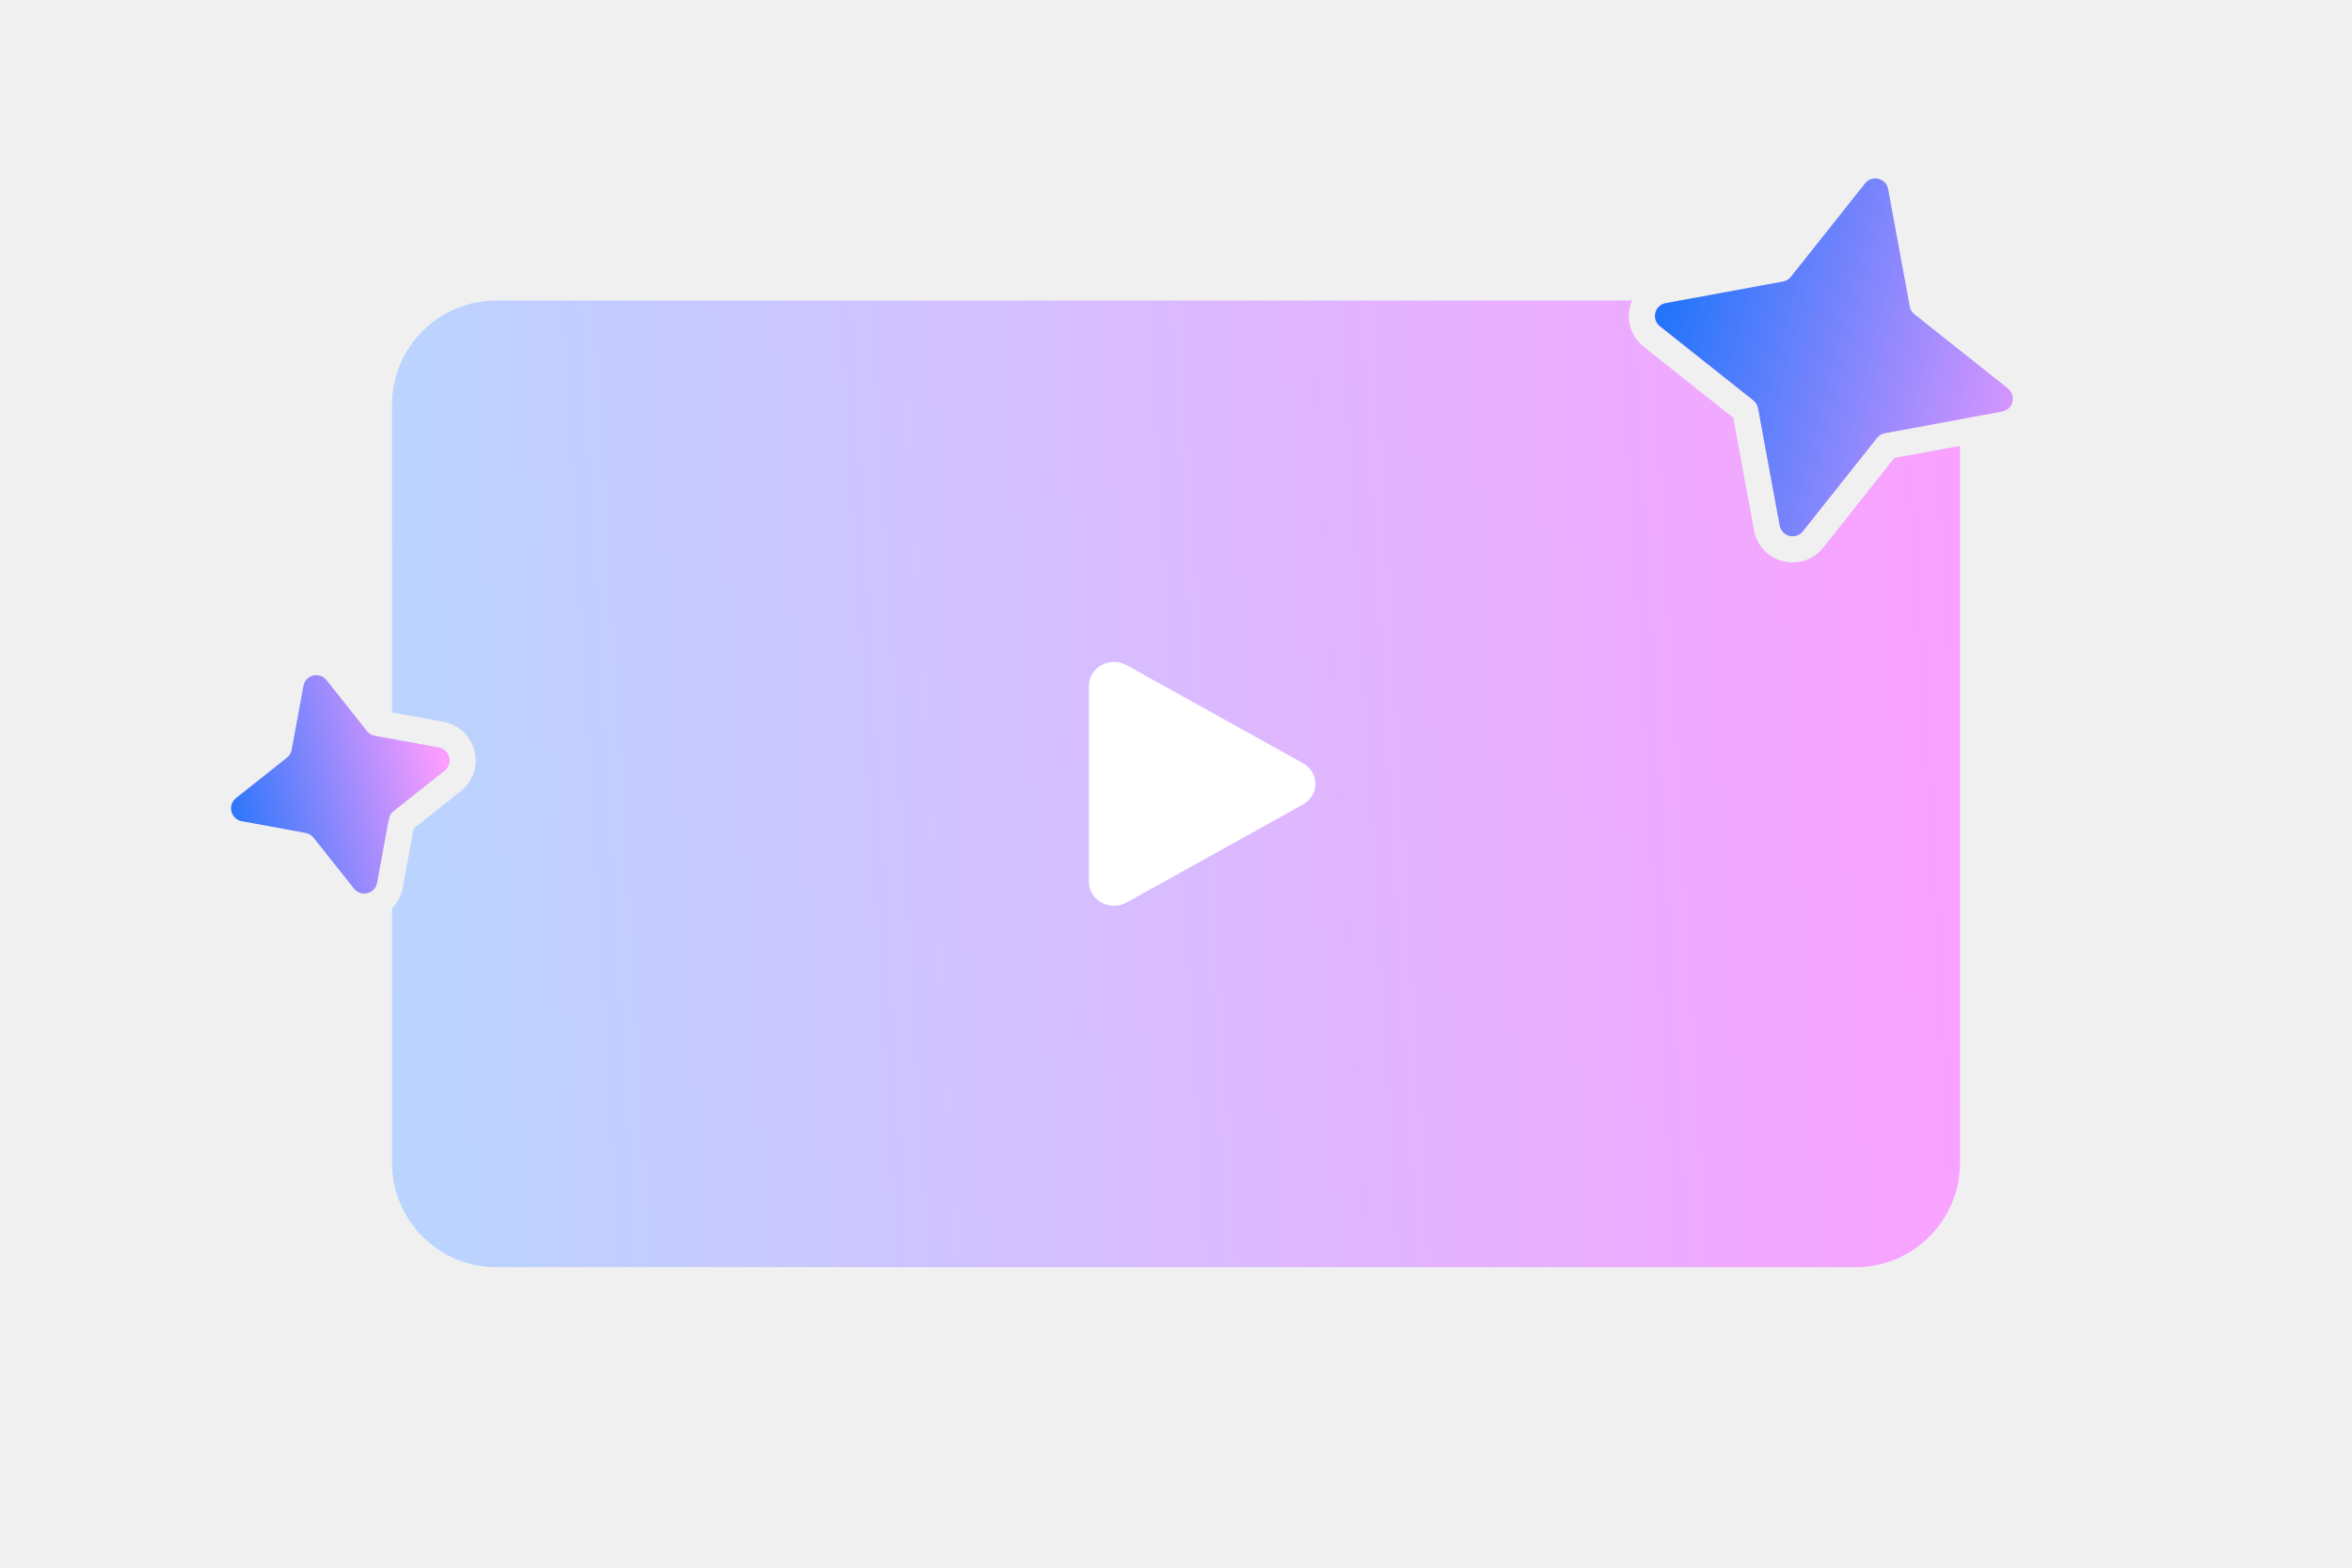
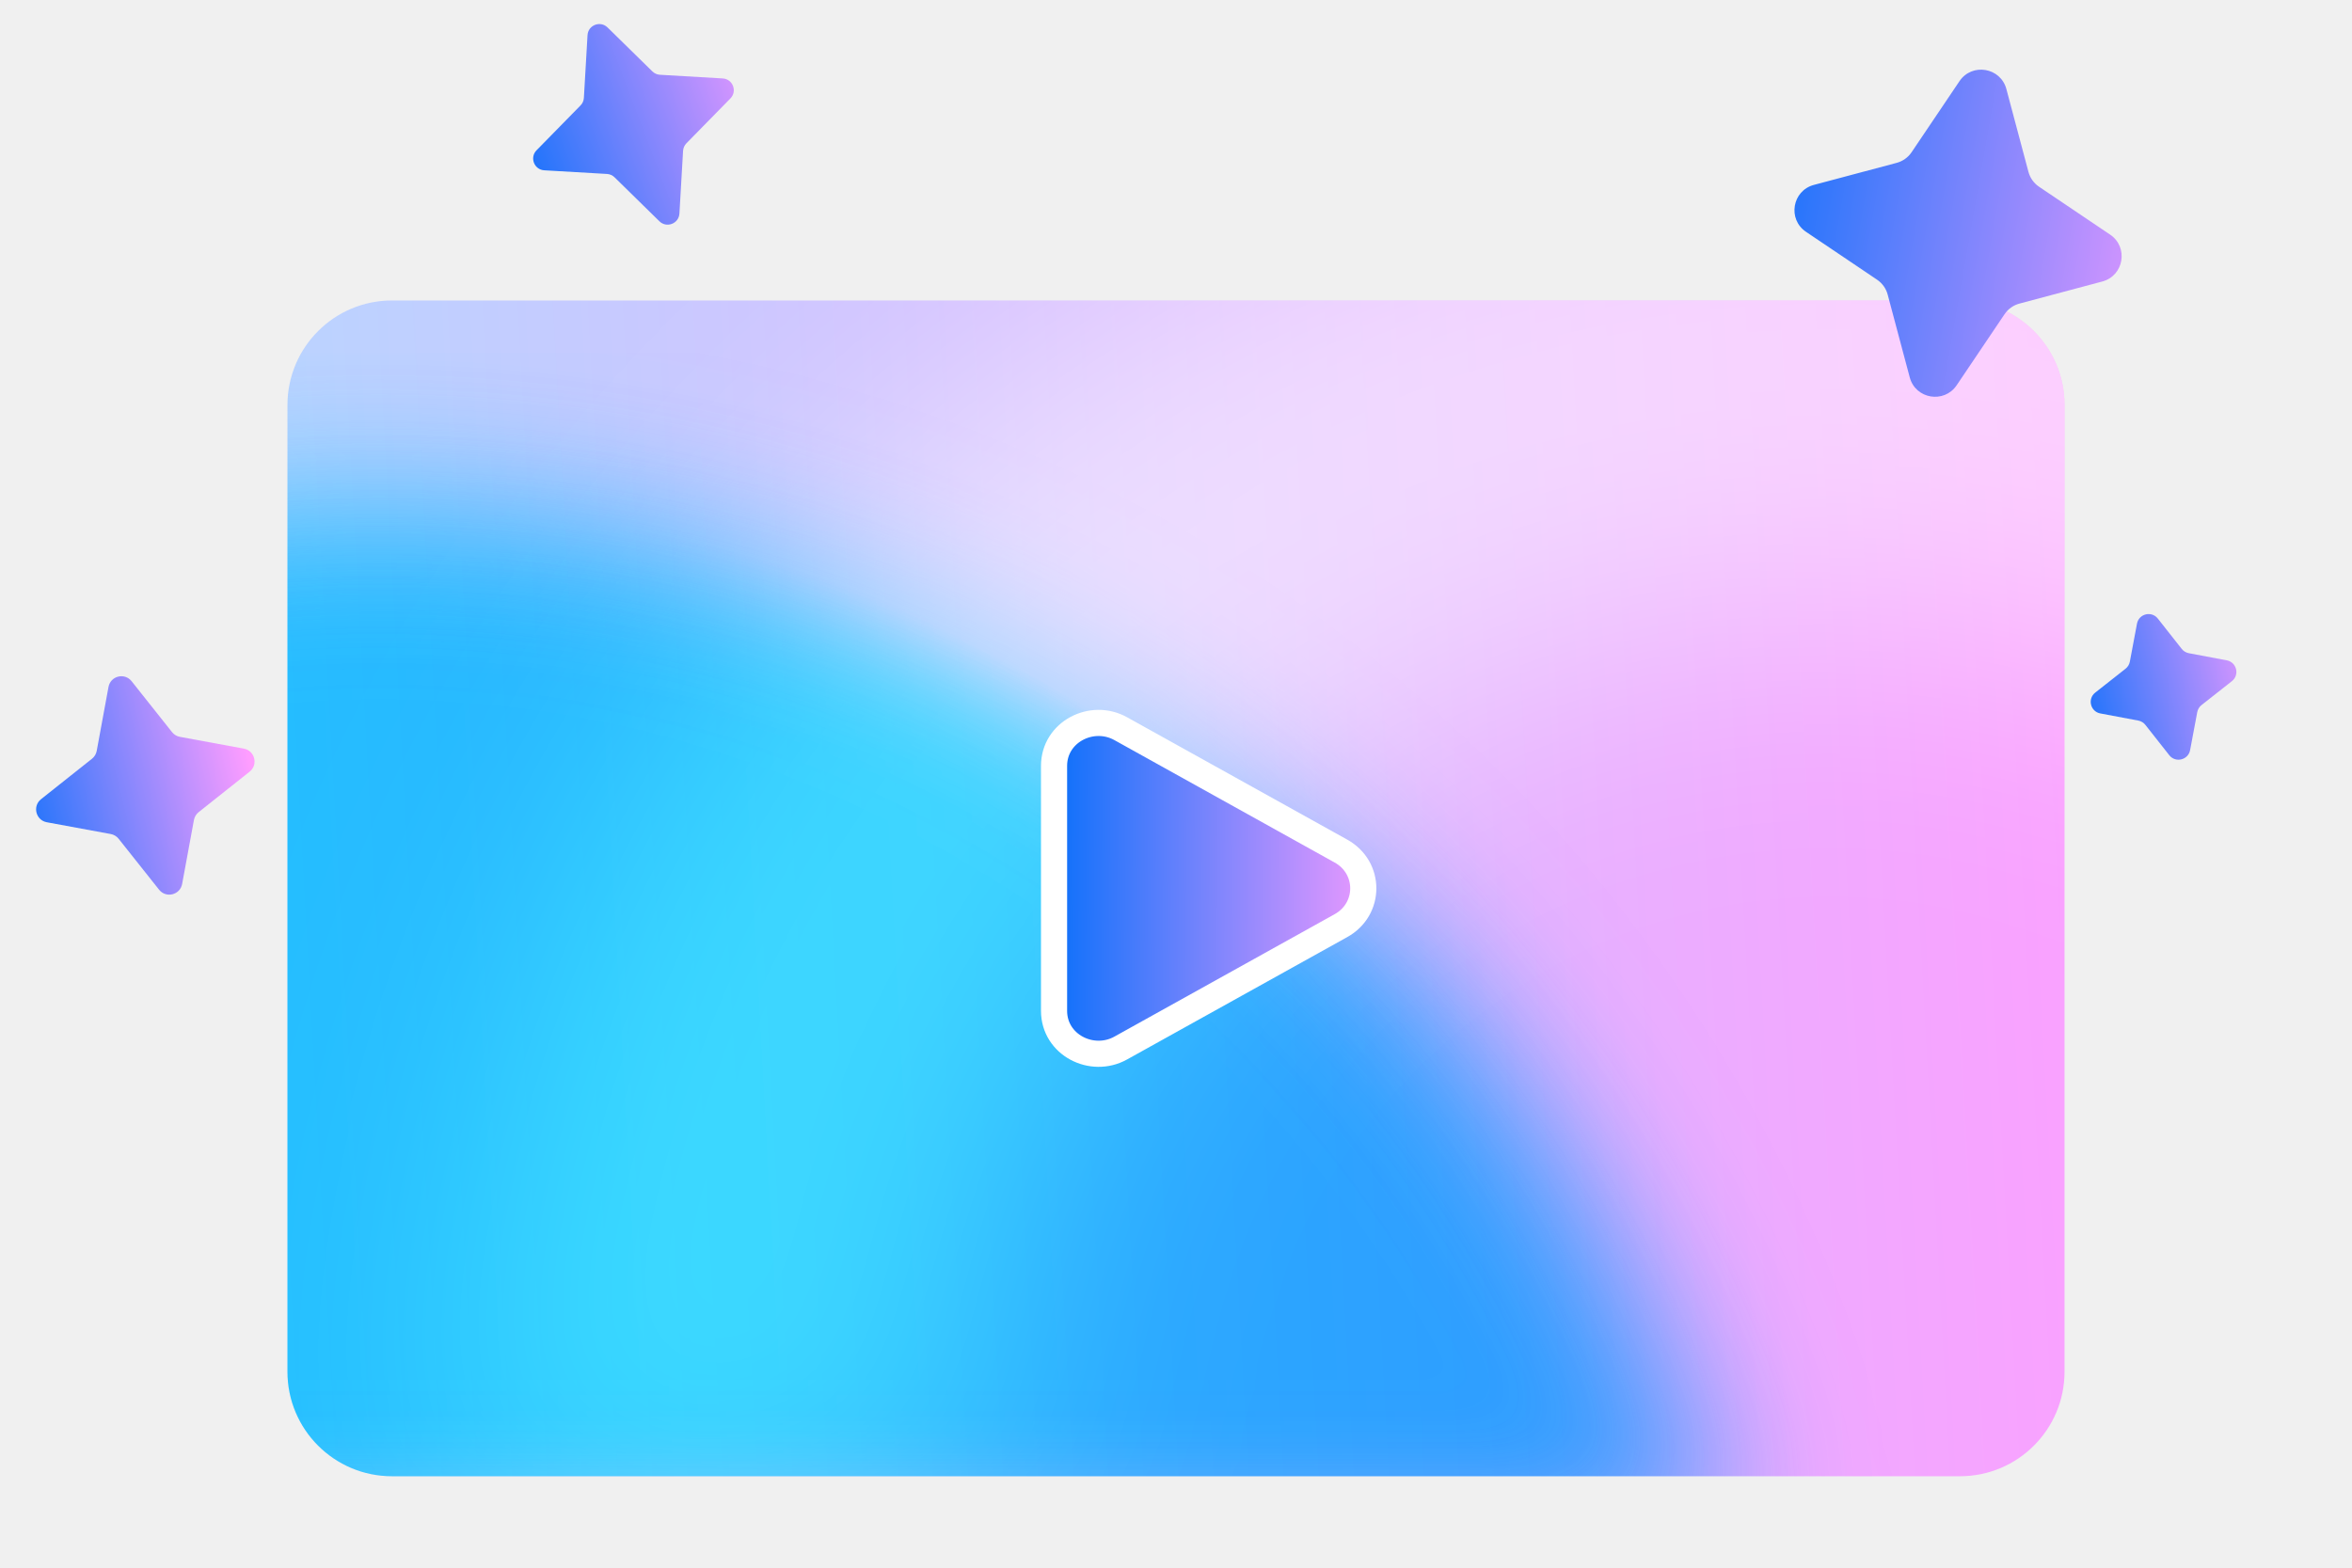
<svg xmlns="http://www.w3.org/2000/svg" width="180" height="120" viewBox="0 0 180 120" fill="none">
-   <path fill-rule="evenodd" clip-rule="evenodd" d="M125.792 26.536L132.649 31.98L134.237 40.59C134.703 43.123 137.935 43.929 139.536 41.912L144.98 35.054L150 34.129V89C150 93.418 146.418 97 142 97H38C33.582 97 30 93.418 30 89V69.527C30.407 69.124 30.706 68.589 30.825 67.942L31.66 63.417L35.264 60.556C37.281 58.954 36.475 55.722 33.943 55.256L30 54.529V31C30 26.582 33.582 23 38 23H124.901C124.406 24.162 124.634 25.618 125.792 26.536ZM128.579 23L127.476 23.203C126.632 23.359 126.363 24.436 127.035 24.97L134.187 30.647C134.376 30.797 134.504 31.011 134.548 31.249L136.203 40.228C136.359 41.072 137.436 41.341 137.97 40.668L143.647 33.517C143.797 33.328 144.011 33.199 144.249 33.156L150 32.096V31C150 26.582 146.418 23 142 23H128.579ZM30.122 62.084C30.078 62.119 30.037 62.157 30 62.199V56.562L33.58 57.222C34.424 57.378 34.693 58.455 34.02 58.989L30.122 62.084Z" fill="url(#paint0_linear_8_1220)" />
-   <path d="M137.97 40.669C137.436 41.341 136.359 41.072 136.203 40.228L134.548 31.249C134.504 31.011 134.376 30.797 134.187 30.647L127.035 24.97C126.363 24.436 126.632 23.359 127.476 23.203L136.455 21.548C136.693 21.505 136.907 21.376 137.057 21.187L142.734 14.036C143.268 13.363 144.345 13.632 144.501 14.476L146.156 23.455C146.199 23.693 146.328 23.907 146.517 24.057L153.668 29.734C154.341 30.268 154.072 31.345 153.228 31.501L144.249 33.156C144.011 33.2 143.797 33.328 143.647 33.517L137.97 40.669Z" fill="url(#paint1_linear_8_1220)" />
-   <path d="M28.859 67.58C28.703 68.424 27.626 68.693 27.092 68.02L23.997 64.122C23.847 63.933 23.633 63.804 23.396 63.761L18.501 62.858C17.657 62.703 17.388 61.626 18.061 61.092L21.959 57.997C22.148 57.847 22.276 57.633 22.32 57.395L23.223 52.501C23.378 51.657 24.455 51.388 24.989 52.061L28.084 55.959C28.234 56.148 28.448 56.276 28.686 56.32L33.58 57.222C34.424 57.378 34.693 58.455 34.02 58.989L30.122 62.084C29.933 62.234 29.805 62.448 29.761 62.685L28.859 67.58Z" fill="url(#paint2_linear_8_1220)" />
-   <path d="M83.333 52.502C83.333 51.087 84.943 50.206 86.225 50.919L99.713 58.417C100.985 59.124 100.985 60.876 99.713 61.583L86.225 69.081C84.943 69.793 83.333 68.912 83.333 67.498L83.333 52.502Z" fill="white" />
+   <g clip-path="url(#clip0_31_1182)">
+     <g clip-path="url(#clip1_31_1182)">
+       <path d="M22 31C22 26.582 25.582 23 30 23H150C154.418 23 158 26.582 158 31V105C158 109.418 154.418 113 150 113H30C25.582 113 22 109.418 22 105V31Z" fill="url(#paint0_linear_31_1182)" />
+       <g style="mix-blend-mode:hard-light" opacity="0.8" filter="url(#filter0_f_31_1182)">
+         <ellipse cx="29" cy="144.5" rx="106" ry="105.5" fill="#006EFA" />
+       </g>
+       <g style="mix-blend-mode:overlay" opacity="0.5" filter="url(#filter1_f_31_1182)">
+         <path d="M226 112.5C226 159.631 187.586 198 140 198C92.414 198 54 159.631 54 112.5C54 65.369 92.414 27 140 27C187.586 27 226 65.369 226 112.5Z" stroke="white" stroke-width="40" />
+       </g>
+     </g>
+     <path d="M149.745 29.489C148.785 30.913 146.596 30.546 146.154 28.886L144.466 22.552C144.342 22.085 144.052 21.678 143.651 21.408L138.215 17.745C136.791 16.785 137.158 14.596 138.818 14.154L145.152 12.466C145.619 12.342 146.026 12.052 146.296 11.651L149.959 6.215C150.919 4.791 153.108 5.158 153.55 6.818L155.238 13.152C155.362 13.62 155.652 14.026 156.053 14.296L161.489 17.959C162.913 18.919 162.546 21.108 160.886 21.55L154.552 23.238C154.085 23.362 153.678 23.652 153.408 24.053L149.745 29.489Z" fill="url(#paint1_linear_31_1182)" />
+     <path d="M51.997 16.346C51.952 17.119 51.018 17.48 50.465 16.938L47.033 13.572C46.877 13.419 46.671 13.328 46.453 13.315L41.654 13.036C40.88 12.991 40.52 12.057 41.062 11.504L44.428 8.071C44.581 7.916 44.672 7.71 44.685 7.492L44.964 2.692C45.009 1.919 45.943 1.559 46.496 2.101L49.928 5.467C50.084 5.62 50.29 5.711 50.508 5.723L55.308 6.003C56.081 6.048 56.441 6.982 55.899 7.534L52.533 10.967C52.38 11.123 52.289 11.329 52.276 11.546L51.997 16.346Z" fill="url(#paint2_linear_31_1182)" />
+     <path d="M167.611 57.416C167.468 58.177 166.495 58.416 166.016 57.808L164.187 55.486C164.052 55.314 163.859 55.198 163.645 55.157L160.74 54.611C159.979 54.468 159.741 53.495 160.349 53.016L162.671 51.187C162.842 51.052 162.959 50.859 162.999 50.645L163.545 47.74C163.689 46.979 164.661 46.74 165.14 47.349L166.97 49.671C167.104 49.842 167.297 49.959 167.511 49.999L170.416 50.545C171.177 50.689 171.416 51.661 170.808 52.14L168.486 53.969C168.314 54.104 168.198 54.297 168.157 54.511L167.611 57.416Z" fill="url(#paint3_linear_31_1182)" />
+     <path d="M13.94 67.662C13.785 68.506 12.707 68.774 12.174 68.102L9.079 64.204C8.929 64.015 8.715 63.886 8.477 63.842L3.583 62.94C2.738 62.785 2.47 61.707 3.142 61.173L7.04 58.079C7.23 57.929 7.358 57.715 7.402 57.477L8.304 52.583C8.46 51.738 9.537 51.47 10.071 52.142L13.165 56.04C13.316 56.23 13.529 56.358 13.767 56.402L18.662 57.304C19.506 57.46 19.774 58.537 19.102 59.071L15.204 62.165C15.015 62.316 14.886 62.529 14.842 62.767L13.94 67.662Z" fill="url(#paint4_linear_31_1182)" />
+     <path d="M85.767 55.775C83.57 54.553 80.667 56.016 80.667 58.627L80.667 77.373C80.667 79.984 83.57 81.447 85.767 80.225L102.627 70.852C104.902 69.588 104.902 66.412 102.627 65.148L85.767 55.775Z" fill="url(#paint5_linear_31_1182)" stroke="white" stroke-width="2" />
+   </g>
  <defs>
-     <linearGradient id="paint0_linear_8_1220" x1="157.5" y1="14" x2="20.594" y2="22.103" gradientUnits="userSpaceOnUse">
+     <filter id="filter0_f_31_1182" x="-89" y="27" width="236" height="235" filterUnits="userSpaceOnUse" color-interpolation-filters="sRGB">
+       <feFlood flood-opacity="0" result="BackgroundImageFix" />
+       <feBlend mode="normal" in="SourceGraphic" in2="BackgroundImageFix" result="shape" />
+       <feGaussianBlur stdDeviation="6" result="effect1_foregroundBlur_31_1182" />
+     </filter>
+     <filter id="filter1_f_31_1182" x="14" y="-13" width="252" height="251" filterUnits="userSpaceOnUse" color-interpolation-filters="sRGB">
+       <feFlood flood-opacity="0" result="BackgroundImageFix" />
+       <feBlend mode="normal" in="SourceGraphic" in2="BackgroundImageFix" result="shape" />
+       <feGaussianBlur stdDeviation="10" result="effect1_foregroundBlur_31_1182" />
+     </filter>
+     <linearGradient id="paint0_linear_31_1182" x1="166.5" y1="12.054" x2="11.268" y2="20.615" gradientUnits="userSpaceOnUse">
      <stop stop-color="#FF9DFF" />
      <stop offset="1" stop-color="#B6D7FF" />
    </linearGradient>
-     <linearGradient id="paint1_linear_8_1220" x1="165.228" y1="13.675" x2="126.935" y2="3.831" gradientUnits="userSpaceOnUse">
+     <linearGradient id="paint1_linear_31_1182" x1="173.586" y1="2.277" x2="134.642" y2="-4.551" gradientUnits="userSpaceOnUse">
      <stop stop-color="#FF9DFF" />
      <stop offset="1" stop-color="#006EFA" />
    </linearGradient>
-     <linearGradient id="paint2_linear_8_1220" x1="36.068" y1="44.715" x2="11.274" y2="50.706" gradientUnits="userSpaceOnUse">
+     <linearGradient id="paint2_linear_31_1182" x1="56.083" y1="-6.012" x2="33.553" y2="2.501" gradientUnits="userSpaceOnUse">
+       <stop stop-color="#FF9DFF" />
+       <stop offset="1" stop-color="#006EFA" />
+     </linearGradient>
+     <linearGradient id="paint3_linear_31_1182" x1="172.626" y1="41.892" x2="155.281" y2="46.016" gradientUnits="userSpaceOnUse">
+       <stop stop-color="#FF9DFF" />
+       <stop offset="1" stop-color="#006EFA" />
+     </linearGradient>
+     <linearGradient id="paint4_linear_31_1182" x1="21.15" y1="44.797" x2="-3.645" y2="50.787" gradientUnits="userSpaceOnUse">
      <stop offset="0.2" stop-color="#FF9DFF" />
      <stop offset="1" stop-color="#006EFA" />
    </linearGradient>
+     <linearGradient id="paint5_linear_31_1182" x1="107.057" y1="53.481" x2="79.424" y2="53.295" gradientUnits="userSpaceOnUse">
+       <stop stop-color="#FF9DFF" />
+       <stop offset="1" stop-color="#006EFA" />
+     </linearGradient>
+     <clipPath id="clip0_31_1182">
+       <rect width="180" height="120" fill="white" />
+     </clipPath>
+     <clipPath id="clip1_31_1182">
+       <path d="M22 31C22 26.582 25.582 23 30 23H150C154.418 23 158 26.582 158 31V105C158 109.418 154.418 113 150 113H30C25.582 113 22 109.418 22 105V31Z" fill="white" />
+     </clipPath>
  </defs>
</svg>
